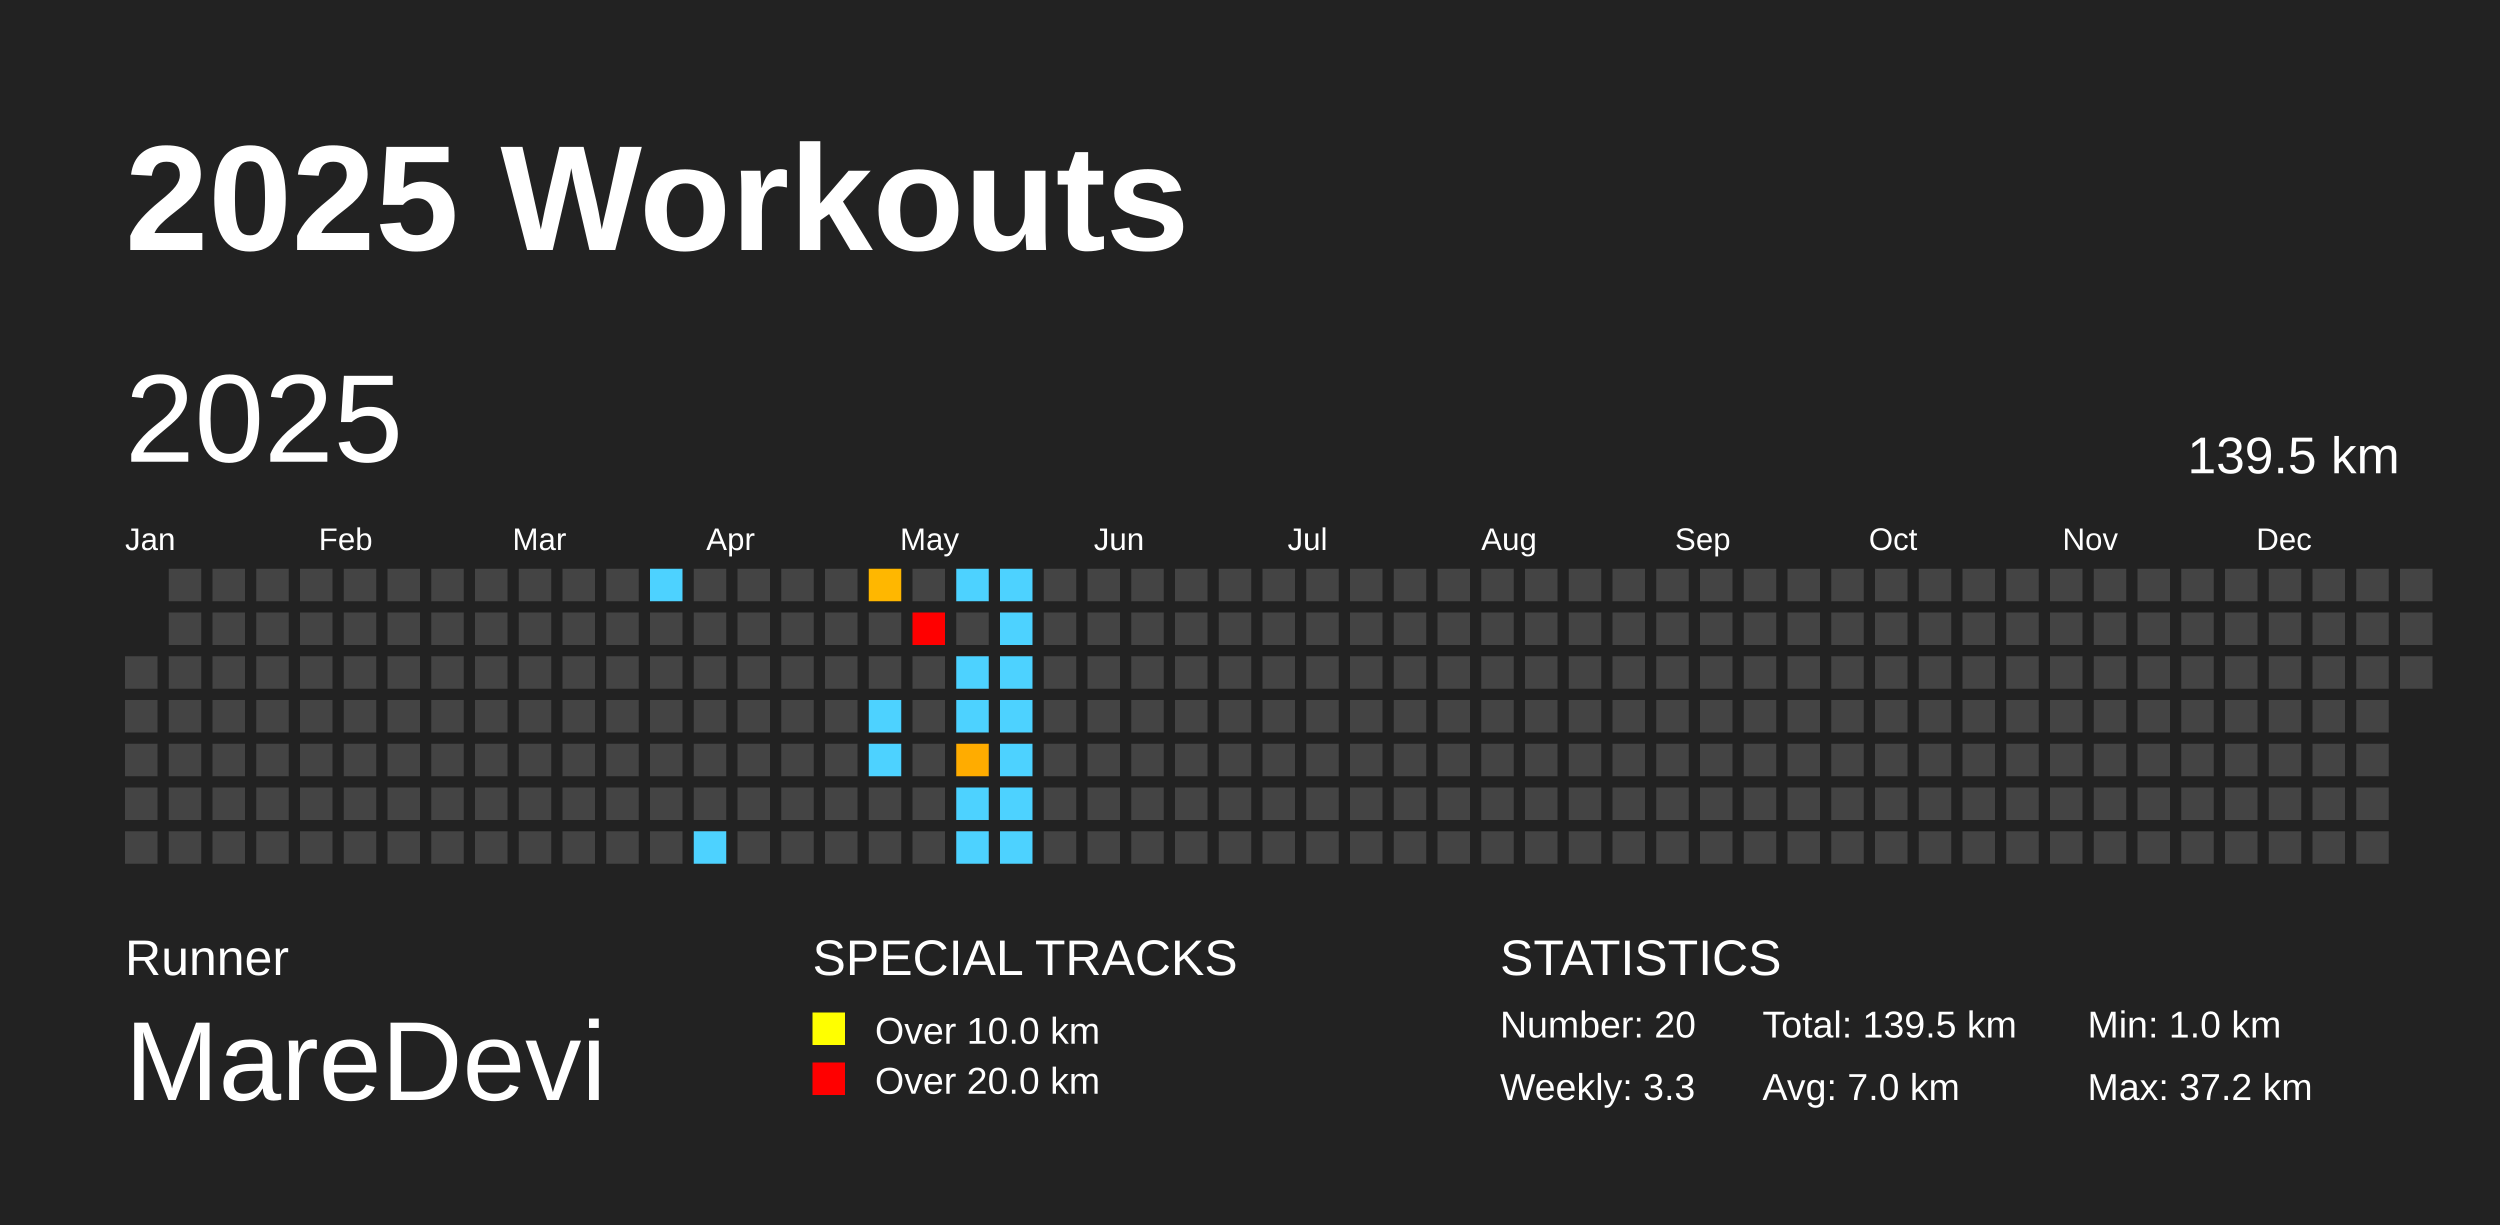
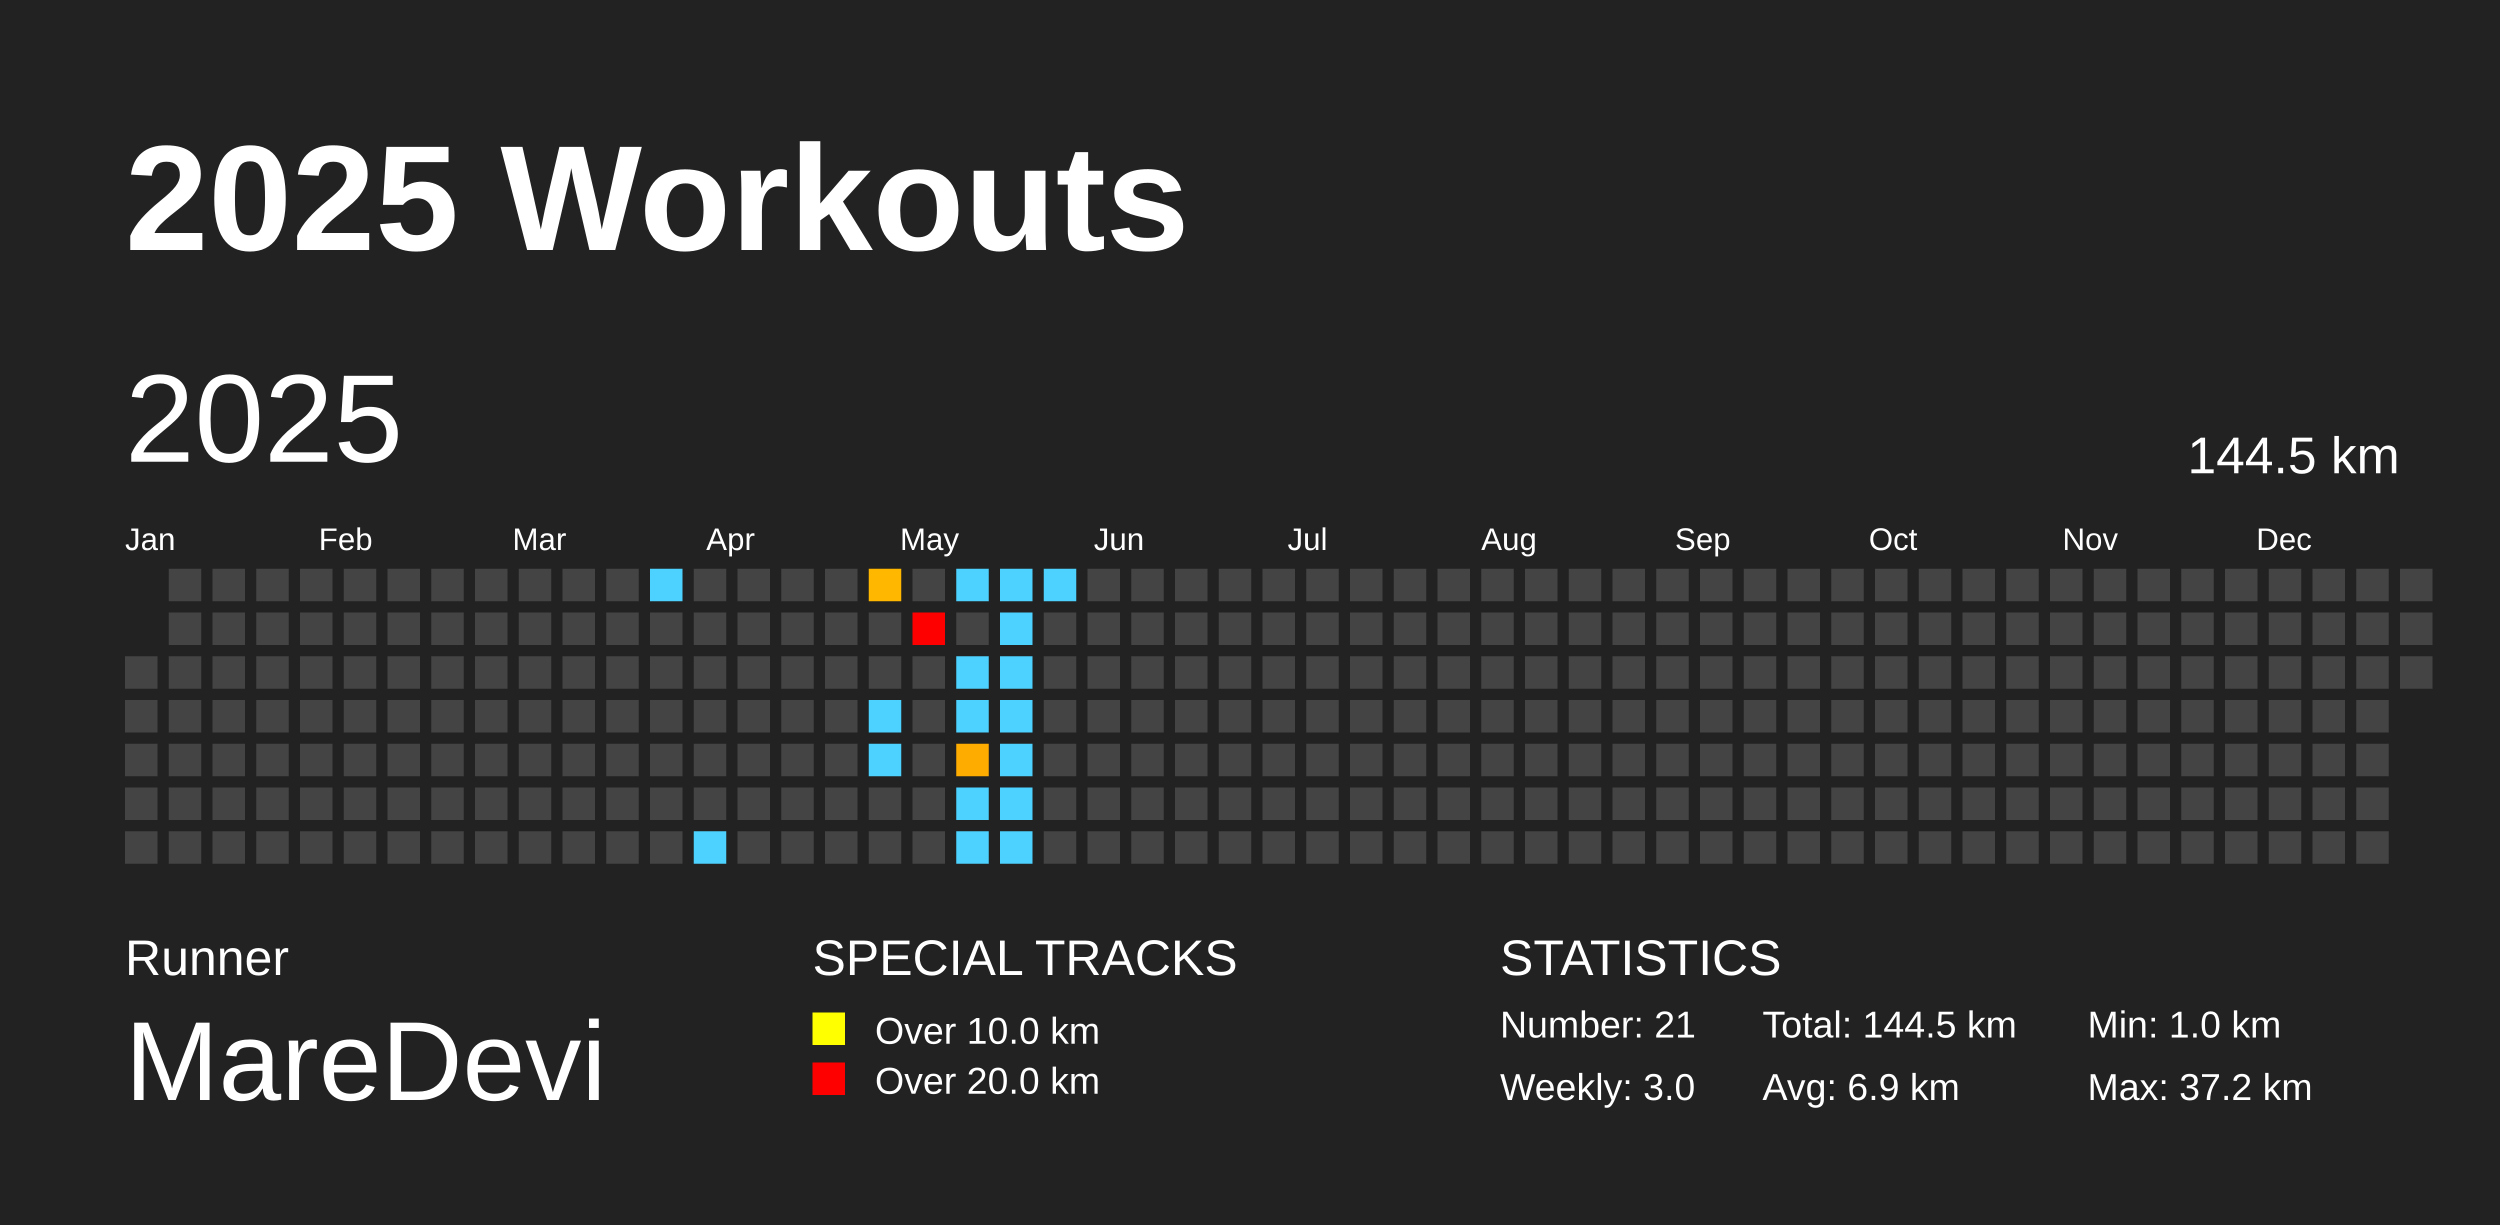
<svg xmlns="http://www.w3.org/2000/svg" baseProfile="full" height="98mm" version="1.1" viewBox="0,0,200,98" width="200mm">
  <defs />
  <rect fill="#222222" height="98" width="200" x="0" y="0" />
  <text fill="#FFFFFF" style="font-size:12px; font-family:Arial; font-weight:bold;" x="10" y="20">2025 Workouts</text>
  <text fill="#FFFFFF" style="font-size:4px; font-family:Arial" x="10" y="78">Runner</text>
  <text fill="#FFFFFF" style="font-size:9px; font-family:Arial" x="10" y="88">MareDevi</text>
  <text fill="#FFFFFF" style="font-size:4px; font-family:Arial" x="65" y="78">SPECIAL TRACKS</text>
  <rect fill="yellow" height="2.6" width="2.6" x="65" y="81" />
  <text fill="#FFFFFF" style="font-size:3px; font-family:Arial" x="70" y="83.5">Over 10.0 km</text>
  <rect fill="red" height="2.6" width="2.6" x="65" y="85" />
  <text fill="#FFFFFF" style="font-size:3px; font-family:Arial" x="70" y="87.5">Over 20.0 km</text>
  <text fill="#FFFFFF" style="font-size:4px; font-family:Arial" x="120" y="78">STATISTICS</text>
-   <text fill="#FFFFFF" style="font-size:3px; font-family:Arial" x="120" y="83">Number: 20</text>
-   <text fill="#FFFFFF" style="font-size:3px; font-family:Arial" x="120" y="88">Weekly: 3.3</text>
-   <text fill="#FFFFFF" style="font-size:3px; font-family:Arial" x="141" y="83">Total: 139.5 km</text>
-   <text fill="#FFFFFF" style="font-size:3px; font-family:Arial" x="141" y="88">Avg: 7.0 km</text>
+   <text fill="#FFFFFF" style="font-size:3px; font-family:Arial" x="120" y="83">Number: 21</text>
+   <text fill="#FFFFFF" style="font-size:3px; font-family:Arial" x="120" y="88">Weekly: 3.0</text>
+   <text fill="#FFFFFF" style="font-size:3px; font-family:Arial" x="141" y="83">Total: 144.5 km</text>
+   <text fill="#FFFFFF" style="font-size:3px; font-family:Arial" x="141" y="88">Avg: 6.9 km</text>
  <text fill="#FFFFFF" style="font-size:3px; font-family:Arial" x="167" y="83">Min: 1.0 km</text>
  <text fill="#FFFFFF" style="font-size:3px; font-family:Arial" x="167" y="88">Max: 37.2 km</text>
  <text dominant-baseline="hanging" fill="#FFFFFF" style="font-size:10.0px; font-family:Arial;" x="10" y="30">2025</text>
-   <text dominant-baseline="hanging" fill="#FFFFFF" style="font-size:4.125px; font-family:Arial;" x="175" y="35">139.5 km</text>
+   <text dominant-baseline="hanging" fill="#FFFFFF" style="font-size:4.125px; font-family:Arial;" x="175" y="35">144.5 km</text>
  <text fill="#FFFFFF" style="font-size:2.5px; font-family:Arial" x="10.0" y="44">Jan</text>
  <text fill="#FFFFFF" style="font-size:2.5px; font-family:Arial" x="25.5" y="44">Feb</text>
  <text fill="#FFFFFF" style="font-size:2.5px; font-family:Arial" x="41.0" y="44">Mar</text>
  <text fill="#FFFFFF" style="font-size:2.5px; font-family:Arial" x="56.5" y="44">Apr</text>
  <text fill="#FFFFFF" style="font-size:2.5px; font-family:Arial" x="72.0" y="44">May</text>
  <text fill="#FFFFFF" style="font-size:2.5px; font-family:Arial" x="87.5" y="44">Jun</text>
  <text fill="#FFFFFF" style="font-size:2.5px; font-family:Arial" x="103.0" y="44">Jul</text>
  <text fill="#FFFFFF" style="font-size:2.5px; font-family:Arial" x="118.5" y="44">Aug</text>
  <text fill="#FFFFFF" style="font-size:2.5px; font-family:Arial" x="134.0" y="44">Sep</text>
  <text fill="#FFFFFF" style="font-size:2.5px; font-family:Arial" x="149.5" y="44">Oct</text>
  <text fill="#FFFFFF" style="font-size:2.5px; font-family:Arial" x="165.0" y="44">Nov</text>
  <text fill="#FFFFFF" style="font-size:2.5px; font-family:Arial" x="180.5" y="44">Dec</text>
  <rect fill="#444444" height="2.6" width="2.6" x="10.0" y="52.5" />
  <rect fill="#444444" height="2.6" width="2.6" x="10.0" y="56.0" />
  <rect fill="#444444" height="2.6" width="2.6" x="10.0" y="59.5" />
  <rect fill="#444444" height="2.6" width="2.6" x="10.0" y="63.0" />
  <rect fill="#444444" height="2.6" width="2.6" x="10.0" y="66.5" />
  <rect fill="#444444" height="2.6" width="2.6" x="13.5" y="45.5" />
  <rect fill="#444444" height="2.6" width="2.6" x="13.5" y="49.0" />
  <rect fill="#444444" height="2.6" width="2.6" x="13.5" y="52.5" />
  <rect fill="#444444" height="2.6" width="2.6" x="13.5" y="56.0" />
  <rect fill="#444444" height="2.6" width="2.6" x="13.5" y="59.5" />
  <rect fill="#444444" height="2.6" width="2.6" x="13.5" y="63.0" />
  <rect fill="#444444" height="2.6" width="2.6" x="13.5" y="66.5" />
  <rect fill="#444444" height="2.6" width="2.6" x="17.0" y="45.5" />
  <rect fill="#444444" height="2.6" width="2.6" x="17.0" y="49.0" />
  <rect fill="#444444" height="2.6" width="2.6" x="17.0" y="52.5" />
  <rect fill="#444444" height="2.6" width="2.6" x="17.0" y="56.0" />
  <rect fill="#444444" height="2.6" width="2.6" x="17.0" y="59.5" />
  <rect fill="#444444" height="2.6" width="2.6" x="17.0" y="63.0" />
  <rect fill="#444444" height="2.6" width="2.6" x="17.0" y="66.5" />
  <rect fill="#444444" height="2.6" width="2.6" x="20.5" y="45.5" />
  <rect fill="#444444" height="2.6" width="2.6" x="20.5" y="49.0" />
  <rect fill="#444444" height="2.6" width="2.6" x="20.5" y="52.5" />
  <rect fill="#444444" height="2.6" width="2.6" x="20.5" y="56.0" />
  <rect fill="#444444" height="2.6" width="2.6" x="20.5" y="59.5" />
  <rect fill="#444444" height="2.6" width="2.6" x="20.5" y="63.0" />
  <rect fill="#444444" height="2.6" width="2.6" x="20.5" y="66.5" />
  <rect fill="#444444" height="2.6" width="2.6" x="24.0" y="45.5" />
  <rect fill="#444444" height="2.6" width="2.6" x="24.0" y="49.0" />
  <rect fill="#444444" height="2.6" width="2.6" x="24.0" y="52.5" />
  <rect fill="#444444" height="2.6" width="2.6" x="24.0" y="56.0" />
  <rect fill="#444444" height="2.6" width="2.6" x="24.0" y="59.5" />
  <rect fill="#444444" height="2.6" width="2.6" x="24.0" y="63.0" />
  <rect fill="#444444" height="2.6" width="2.6" x="24.0" y="66.5" />
  <rect fill="#444444" height="2.6" width="2.6" x="27.5" y="45.5" />
  <rect fill="#444444" height="2.6" width="2.6" x="27.5" y="49.0" />
  <rect fill="#444444" height="2.6" width="2.6" x="27.5" y="52.5" />
  <rect fill="#444444" height="2.6" width="2.6" x="27.5" y="56.0" />
  <rect fill="#444444" height="2.6" width="2.6" x="27.5" y="59.5" />
  <rect fill="#444444" height="2.6" width="2.6" x="27.5" y="63.0" />
  <rect fill="#444444" height="2.6" width="2.6" x="27.5" y="66.5" />
  <rect fill="#444444" height="2.6" width="2.6" x="31.0" y="45.5" />
  <rect fill="#444444" height="2.6" width="2.6" x="31.0" y="49.0" />
  <rect fill="#444444" height="2.6" width="2.6" x="31.0" y="52.5" />
  <rect fill="#444444" height="2.6" width="2.6" x="31.0" y="56.0" />
  <rect fill="#444444" height="2.6" width="2.6" x="31.0" y="59.5" />
  <rect fill="#444444" height="2.6" width="2.6" x="31.0" y="63.0" />
  <rect fill="#444444" height="2.6" width="2.6" x="31.0" y="66.5" />
  <rect fill="#444444" height="2.6" width="2.6" x="34.5" y="45.5" />
  <rect fill="#444444" height="2.6" width="2.6" x="34.5" y="49.0" />
  <rect fill="#444444" height="2.6" width="2.6" x="34.5" y="52.5" />
  <rect fill="#444444" height="2.6" width="2.6" x="34.5" y="56.0" />
  <rect fill="#444444" height="2.6" width="2.6" x="34.5" y="59.5" />
  <rect fill="#444444" height="2.6" width="2.6" x="34.5" y="63.0" />
  <rect fill="#444444" height="2.6" width="2.6" x="34.5" y="66.5" />
  <rect fill="#444444" height="2.6" width="2.6" x="38.0" y="45.5" />
  <rect fill="#444444" height="2.6" width="2.6" x="38.0" y="49.0" />
  <rect fill="#444444" height="2.6" width="2.6" x="38.0" y="52.5" />
  <rect fill="#444444" height="2.6" width="2.6" x="38.0" y="56.0" />
  <rect fill="#444444" height="2.6" width="2.6" x="38.0" y="59.5" />
  <rect fill="#444444" height="2.6" width="2.6" x="38.0" y="63.0" />
  <rect fill="#444444" height="2.6" width="2.6" x="38.0" y="66.5" />
  <rect fill="#444444" height="2.6" width="2.6" x="41.5" y="45.5" />
  <rect fill="#444444" height="2.6" width="2.6" x="41.5" y="49.0" />
  <rect fill="#444444" height="2.6" width="2.6" x="41.5" y="52.5" />
  <rect fill="#444444" height="2.6" width="2.6" x="41.5" y="56.0" />
  <rect fill="#444444" height="2.6" width="2.6" x="41.5" y="59.5" />
  <rect fill="#444444" height="2.6" width="2.6" x="41.5" y="63.0" />
  <rect fill="#444444" height="2.6" width="2.6" x="41.5" y="66.5" />
  <rect fill="#444444" height="2.6" width="2.6" x="45.0" y="45.5" />
  <rect fill="#444444" height="2.6" width="2.6" x="45.0" y="49.0" />
  <rect fill="#444444" height="2.6" width="2.6" x="45.0" y="52.5" />
  <rect fill="#444444" height="2.6" width="2.6" x="45.0" y="56.0" />
  <rect fill="#444444" height="2.6" width="2.6" x="45.0" y="59.5" />
  <rect fill="#444444" height="2.6" width="2.6" x="45.0" y="63.0" />
  <rect fill="#444444" height="2.6" width="2.6" x="45.0" y="66.5" />
  <rect fill="#444444" height="2.6" width="2.6" x="48.5" y="45.5" />
  <rect fill="#444444" height="2.6" width="2.6" x="48.5" y="49.0" />
  <rect fill="#444444" height="2.6" width="2.6" x="48.5" y="52.5" />
  <rect fill="#444444" height="2.6" width="2.6" x="48.5" y="56.0" />
  <rect fill="#444444" height="2.6" width="2.6" x="48.5" y="59.5" />
  <rect fill="#444444" height="2.6" width="2.6" x="48.5" y="63.0" />
  <rect fill="#444444" height="2.6" width="2.6" x="48.5" y="66.5" />
  <rect fill="#4dd2ff" height="2.6" width="2.6" x="52.0" y="45.5" />
  <rect fill="#444444" height="2.6" width="2.6" x="52.0" y="49.0" />
  <rect fill="#444444" height="2.6" width="2.6" x="52.0" y="52.5" />
  <rect fill="#444444" height="2.6" width="2.6" x="52.0" y="56.0" />
  <rect fill="#444444" height="2.6" width="2.6" x="52.0" y="59.5" />
  <rect fill="#444444" height="2.6" width="2.6" x="52.0" y="63.0" />
  <rect fill="#444444" height="2.6" width="2.6" x="52.0" y="66.5" />
  <rect fill="#444444" height="2.6" width="2.6" x="55.5" y="45.5" />
  <rect fill="#444444" height="2.6" width="2.6" x="55.5" y="49.0" />
  <rect fill="#444444" height="2.6" width="2.6" x="55.5" y="52.5" />
  <rect fill="#444444" height="2.6" width="2.6" x="55.5" y="56.0" />
  <rect fill="#444444" height="2.6" width="2.6" x="55.5" y="59.5" />
  <rect fill="#444444" height="2.6" width="2.6" x="55.5" y="63.0" />
  <rect fill="#4dd2ff" height="2.6" width="2.6" x="55.5" y="66.5" />
  <rect fill="#444444" height="2.6" width="2.6" x="59.0" y="45.5" />
  <rect fill="#444444" height="2.6" width="2.6" x="59.0" y="49.0" />
  <rect fill="#444444" height="2.6" width="2.6" x="59.0" y="52.5" />
  <rect fill="#444444" height="2.6" width="2.6" x="59.0" y="56.0" />
  <rect fill="#444444" height="2.6" width="2.6" x="59.0" y="59.5" />
  <rect fill="#444444" height="2.6" width="2.6" x="59.0" y="63.0" />
  <rect fill="#444444" height="2.6" width="2.6" x="59.0" y="66.5" />
  <rect fill="#444444" height="2.6" width="2.6" x="62.5" y="45.5" />
  <rect fill="#444444" height="2.6" width="2.6" x="62.5" y="49.0" />
  <rect fill="#444444" height="2.6" width="2.6" x="62.5" y="52.5" />
  <rect fill="#444444" height="2.6" width="2.6" x="62.5" y="56.0" />
  <rect fill="#444444" height="2.6" width="2.6" x="62.5" y="59.5" />
  <rect fill="#444444" height="2.6" width="2.6" x="62.5" y="63.0" />
  <rect fill="#444444" height="2.6" width="2.6" x="62.5" y="66.5" />
  <rect fill="#444444" height="2.6" width="2.6" x="66.0" y="45.5" />
  <rect fill="#444444" height="2.6" width="2.6" x="66.0" y="49.0" />
  <rect fill="#444444" height="2.6" width="2.6" x="66.0" y="52.5" />
  <rect fill="#444444" height="2.6" width="2.6" x="66.0" y="56.0" />
  <rect fill="#444444" height="2.6" width="2.6" x="66.0" y="59.5" />
  <rect fill="#444444" height="2.6" width="2.6" x="66.0" y="63.0" />
  <rect fill="#444444" height="2.6" width="2.6" x="66.0" y="66.5" />
  <rect fill="#ffb700" height="2.6" width="2.6" x="69.5" y="45.5" />
  <rect fill="#444444" height="2.6" width="2.6" x="69.5" y="49.0" />
  <rect fill="#444444" height="2.6" width="2.6" x="69.5" y="52.5" />
  <rect fill="#4dd2ff" height="2.6" width="2.6" x="69.5" y="56.0" />
  <rect fill="#4dd2ff" height="2.6" width="2.6" x="69.5" y="59.5" />
  <rect fill="#444444" height="2.6" width="2.6" x="69.5" y="63.0" />
  <rect fill="#444444" height="2.6" width="2.6" x="69.5" y="66.5" />
  <rect fill="#444444" height="2.6" width="2.6" x="73.0" y="45.5" />
  <rect fill="red" height="2.6" width="2.6" x="73.0" y="49.0" />
  <rect fill="#444444" height="2.6" width="2.6" x="73.0" y="52.5" />
  <rect fill="#444444" height="2.6" width="2.6" x="73.0" y="56.0" />
  <rect fill="#444444" height="2.6" width="2.6" x="73.0" y="59.5" />
  <rect fill="#444444" height="2.6" width="2.6" x="73.0" y="63.0" />
  <rect fill="#444444" height="2.6" width="2.6" x="73.0" y="66.5" />
  <rect fill="#4dd2ff" height="2.6" width="2.6" x="76.5" y="45.5" />
  <rect fill="#444444" height="2.6" width="2.6" x="76.5" y="49.0" />
  <rect fill="#4dd2ff" height="2.6" width="2.6" x="76.5" y="52.5" />
  <rect fill="#4dd2ff" height="2.6" width="2.6" x="76.5" y="56.0" />
  <rect fill="#ffac00" height="2.6" width="2.6" x="76.5" y="59.5" />
  <rect fill="#4dd2ff" height="2.6" width="2.6" x="76.5" y="63.0" />
  <rect fill="#4dd2ff" height="2.6" width="2.6" x="76.5" y="66.5" />
  <rect fill="#4dd2ff" height="2.6" width="2.6" x="80.0" y="45.5" />
  <rect fill="#4dd2ff" height="2.6" width="2.6" x="80.0" y="49.0" />
  <rect fill="#4dd2ff" height="2.6" width="2.6" x="80.0" y="52.5" />
  <rect fill="#4dd2ff" height="2.6" width="2.6" x="80.0" y="56.0" />
  <rect fill="#4dd2ff" height="2.6" width="2.6" x="80.0" y="59.5" />
  <rect fill="#4dd2ff" height="2.6" width="2.6" x="80.0" y="63.0" />
  <rect fill="#4dd2ff" height="2.6" width="2.6" x="80.0" y="66.5" />
-   <rect fill="#444444" height="2.6" width="2.6" x="83.5" y="45.5" />
+   <rect fill="#4dd2ff" height="2.6" width="2.6" x="83.5" y="45.5" />
  <rect fill="#444444" height="2.6" width="2.6" x="83.5" y="49.0" />
  <rect fill="#444444" height="2.6" width="2.6" x="83.5" y="52.5" />
  <rect fill="#444444" height="2.6" width="2.6" x="83.5" y="56.0" />
  <rect fill="#444444" height="2.6" width="2.6" x="83.5" y="59.5" />
  <rect fill="#444444" height="2.6" width="2.6" x="83.5" y="63.0" />
  <rect fill="#444444" height="2.6" width="2.6" x="83.5" y="66.5" />
  <rect fill="#444444" height="2.6" width="2.6" x="87.0" y="45.5" />
  <rect fill="#444444" height="2.6" width="2.6" x="87.0" y="49.0" />
  <rect fill="#444444" height="2.6" width="2.6" x="87.0" y="52.5" />
  <rect fill="#444444" height="2.6" width="2.6" x="87.0" y="56.0" />
  <rect fill="#444444" height="2.6" width="2.6" x="87.0" y="59.5" />
  <rect fill="#444444" height="2.6" width="2.6" x="87.0" y="63.0" />
  <rect fill="#444444" height="2.6" width="2.6" x="87.0" y="66.5" />
  <rect fill="#444444" height="2.6" width="2.6" x="90.5" y="45.5" />
  <rect fill="#444444" height="2.6" width="2.6" x="90.5" y="49.0" />
  <rect fill="#444444" height="2.6" width="2.6" x="90.5" y="52.5" />
  <rect fill="#444444" height="2.6" width="2.6" x="90.5" y="56.0" />
  <rect fill="#444444" height="2.6" width="2.6" x="90.5" y="59.5" />
  <rect fill="#444444" height="2.6" width="2.6" x="90.5" y="63.0" />
  <rect fill="#444444" height="2.6" width="2.6" x="90.5" y="66.5" />
  <rect fill="#444444" height="2.6" width="2.6" x="94.0" y="45.5" />
  <rect fill="#444444" height="2.6" width="2.6" x="94.0" y="49.0" />
  <rect fill="#444444" height="2.6" width="2.6" x="94.0" y="52.5" />
  <rect fill="#444444" height="2.6" width="2.6" x="94.0" y="56.0" />
  <rect fill="#444444" height="2.6" width="2.6" x="94.0" y="59.5" />
  <rect fill="#444444" height="2.6" width="2.6" x="94.0" y="63.0" />
  <rect fill="#444444" height="2.6" width="2.6" x="94.0" y="66.5" />
  <rect fill="#444444" height="2.6" width="2.6" x="97.5" y="45.5" />
  <rect fill="#444444" height="2.6" width="2.6" x="97.5" y="49.0" />
  <rect fill="#444444" height="2.6" width="2.6" x="97.5" y="52.5" />
  <rect fill="#444444" height="2.6" width="2.6" x="97.5" y="56.0" />
  <rect fill="#444444" height="2.6" width="2.6" x="97.5" y="59.5" />
  <rect fill="#444444" height="2.6" width="2.6" x="97.5" y="63.0" />
  <rect fill="#444444" height="2.6" width="2.6" x="97.5" y="66.5" />
  <rect fill="#444444" height="2.6" width="2.6" x="101.0" y="45.5" />
  <rect fill="#444444" height="2.6" width="2.6" x="101.0" y="49.0" />
  <rect fill="#444444" height="2.6" width="2.6" x="101.0" y="52.5" />
  <rect fill="#444444" height="2.6" width="2.6" x="101.0" y="56.0" />
  <rect fill="#444444" height="2.6" width="2.6" x="101.0" y="59.5" />
  <rect fill="#444444" height="2.6" width="2.6" x="101.0" y="63.0" />
  <rect fill="#444444" height="2.6" width="2.6" x="101.0" y="66.5" />
  <rect fill="#444444" height="2.6" width="2.6" x="104.5" y="45.5" />
  <rect fill="#444444" height="2.6" width="2.6" x="104.5" y="49.0" />
  <rect fill="#444444" height="2.6" width="2.6" x="104.5" y="52.5" />
  <rect fill="#444444" height="2.6" width="2.6" x="104.5" y="56.0" />
  <rect fill="#444444" height="2.6" width="2.6" x="104.5" y="59.5" />
  <rect fill="#444444" height="2.6" width="2.6" x="104.5" y="63.0" />
  <rect fill="#444444" height="2.6" width="2.6" x="104.5" y="66.5" />
  <rect fill="#444444" height="2.6" width="2.6" x="108.0" y="45.5" />
  <rect fill="#444444" height="2.6" width="2.6" x="108.0" y="49.0" />
  <rect fill="#444444" height="2.6" width="2.6" x="108.0" y="52.5" />
  <rect fill="#444444" height="2.6" width="2.6" x="108.0" y="56.0" />
  <rect fill="#444444" height="2.6" width="2.6" x="108.0" y="59.5" />
  <rect fill="#444444" height="2.6" width="2.6" x="108.0" y="63.0" />
  <rect fill="#444444" height="2.6" width="2.6" x="108.0" y="66.5" />
  <rect fill="#444444" height="2.6" width="2.6" x="111.5" y="45.5" />
  <rect fill="#444444" height="2.6" width="2.6" x="111.5" y="49.0" />
  <rect fill="#444444" height="2.6" width="2.6" x="111.5" y="52.5" />
  <rect fill="#444444" height="2.6" width="2.6" x="111.5" y="56.0" />
  <rect fill="#444444" height="2.6" width="2.6" x="111.5" y="59.5" />
  <rect fill="#444444" height="2.6" width="2.6" x="111.5" y="63.0" />
  <rect fill="#444444" height="2.6" width="2.6" x="111.5" y="66.5" />
  <rect fill="#444444" height="2.6" width="2.6" x="115.0" y="45.5" />
  <rect fill="#444444" height="2.6" width="2.6" x="115.0" y="49.0" />
  <rect fill="#444444" height="2.6" width="2.6" x="115.0" y="52.5" />
  <rect fill="#444444" height="2.6" width="2.6" x="115.0" y="56.0" />
  <rect fill="#444444" height="2.6" width="2.6" x="115.0" y="59.5" />
  <rect fill="#444444" height="2.6" width="2.6" x="115.0" y="63.0" />
  <rect fill="#444444" height="2.6" width="2.6" x="115.0" y="66.5" />
  <rect fill="#444444" height="2.6" width="2.6" x="118.5" y="45.5" />
  <rect fill="#444444" height="2.6" width="2.6" x="118.5" y="49.0" />
  <rect fill="#444444" height="2.6" width="2.6" x="118.5" y="52.5" />
  <rect fill="#444444" height="2.6" width="2.6" x="118.5" y="56.0" />
  <rect fill="#444444" height="2.6" width="2.6" x="118.5" y="59.5" />
  <rect fill="#444444" height="2.6" width="2.6" x="118.5" y="63.0" />
  <rect fill="#444444" height="2.6" width="2.6" x="118.5" y="66.5" />
  <rect fill="#444444" height="2.6" width="2.6" x="122.0" y="45.5" />
  <rect fill="#444444" height="2.6" width="2.6" x="122.0" y="49.0" />
  <rect fill="#444444" height="2.6" width="2.6" x="122.0" y="52.5" />
  <rect fill="#444444" height="2.6" width="2.6" x="122.0" y="56.0" />
  <rect fill="#444444" height="2.6" width="2.6" x="122.0" y="59.5" />
  <rect fill="#444444" height="2.6" width="2.6" x="122.0" y="63.0" />
  <rect fill="#444444" height="2.6" width="2.6" x="122.0" y="66.5" />
  <rect fill="#444444" height="2.6" width="2.6" x="125.5" y="45.5" />
  <rect fill="#444444" height="2.6" width="2.6" x="125.5" y="49.0" />
  <rect fill="#444444" height="2.6" width="2.6" x="125.5" y="52.5" />
  <rect fill="#444444" height="2.6" width="2.6" x="125.5" y="56.0" />
  <rect fill="#444444" height="2.6" width="2.6" x="125.5" y="59.5" />
  <rect fill="#444444" height="2.6" width="2.6" x="125.5" y="63.0" />
  <rect fill="#444444" height="2.6" width="2.6" x="125.5" y="66.5" />
  <rect fill="#444444" height="2.6" width="2.6" x="129.0" y="45.5" />
  <rect fill="#444444" height="2.6" width="2.6" x="129.0" y="49.0" />
  <rect fill="#444444" height="2.6" width="2.6" x="129.0" y="52.5" />
  <rect fill="#444444" height="2.6" width="2.6" x="129.0" y="56.0" />
  <rect fill="#444444" height="2.6" width="2.6" x="129.0" y="59.5" />
  <rect fill="#444444" height="2.6" width="2.6" x="129.0" y="63.0" />
  <rect fill="#444444" height="2.6" width="2.6" x="129.0" y="66.5" />
  <rect fill="#444444" height="2.6" width="2.6" x="132.5" y="45.5" />
  <rect fill="#444444" height="2.6" width="2.6" x="132.5" y="49.0" />
  <rect fill="#444444" height="2.6" width="2.6" x="132.5" y="52.5" />
  <rect fill="#444444" height="2.6" width="2.6" x="132.5" y="56.0" />
  <rect fill="#444444" height="2.6" width="2.6" x="132.5" y="59.5" />
  <rect fill="#444444" height="2.6" width="2.6" x="132.5" y="63.0" />
  <rect fill="#444444" height="2.6" width="2.6" x="132.5" y="66.5" />
  <rect fill="#444444" height="2.6" width="2.6" x="136.0" y="45.5" />
  <rect fill="#444444" height="2.6" width="2.6" x="136.0" y="49.0" />
  <rect fill="#444444" height="2.6" width="2.6" x="136.0" y="52.5" />
  <rect fill="#444444" height="2.6" width="2.6" x="136.0" y="56.0" />
  <rect fill="#444444" height="2.6" width="2.6" x="136.0" y="59.5" />
  <rect fill="#444444" height="2.6" width="2.6" x="136.0" y="63.0" />
  <rect fill="#444444" height="2.6" width="2.6" x="136.0" y="66.5" />
  <rect fill="#444444" height="2.6" width="2.6" x="139.5" y="45.5" />
  <rect fill="#444444" height="2.6" width="2.6" x="139.5" y="49.0" />
  <rect fill="#444444" height="2.6" width="2.6" x="139.5" y="52.5" />
  <rect fill="#444444" height="2.6" width="2.6" x="139.5" y="56.0" />
  <rect fill="#444444" height="2.6" width="2.6" x="139.5" y="59.5" />
  <rect fill="#444444" height="2.6" width="2.6" x="139.5" y="63.0" />
  <rect fill="#444444" height="2.6" width="2.6" x="139.5" y="66.5" />
  <rect fill="#444444" height="2.6" width="2.6" x="143.0" y="45.5" />
  <rect fill="#444444" height="2.6" width="2.6" x="143.0" y="49.0" />
  <rect fill="#444444" height="2.6" width="2.6" x="143.0" y="52.5" />
  <rect fill="#444444" height="2.6" width="2.6" x="143.0" y="56.0" />
  <rect fill="#444444" height="2.6" width="2.6" x="143.0" y="59.5" />
  <rect fill="#444444" height="2.6" width="2.6" x="143.0" y="63.0" />
  <rect fill="#444444" height="2.6" width="2.6" x="143.0" y="66.5" />
  <rect fill="#444444" height="2.6" width="2.6" x="146.5" y="45.5" />
  <rect fill="#444444" height="2.6" width="2.6" x="146.5" y="49.0" />
  <rect fill="#444444" height="2.6" width="2.6" x="146.5" y="52.5" />
  <rect fill="#444444" height="2.6" width="2.6" x="146.5" y="56.0" />
  <rect fill="#444444" height="2.6" width="2.6" x="146.5" y="59.5" />
  <rect fill="#444444" height="2.6" width="2.6" x="146.5" y="63.0" />
  <rect fill="#444444" height="2.6" width="2.6" x="146.5" y="66.5" />
  <rect fill="#444444" height="2.6" width="2.6" x="150.0" y="45.5" />
  <rect fill="#444444" height="2.6" width="2.6" x="150.0" y="49.0" />
  <rect fill="#444444" height="2.6" width="2.6" x="150.0" y="52.5" />
  <rect fill="#444444" height="2.6" width="2.6" x="150.0" y="56.0" />
  <rect fill="#444444" height="2.6" width="2.6" x="150.0" y="59.5" />
  <rect fill="#444444" height="2.6" width="2.6" x="150.0" y="63.0" />
  <rect fill="#444444" height="2.6" width="2.6" x="150.0" y="66.5" />
  <rect fill="#444444" height="2.6" width="2.6" x="153.5" y="45.5" />
  <rect fill="#444444" height="2.6" width="2.6" x="153.5" y="49.0" />
  <rect fill="#444444" height="2.6" width="2.6" x="153.5" y="52.5" />
  <rect fill="#444444" height="2.6" width="2.6" x="153.5" y="56.0" />
  <rect fill="#444444" height="2.6" width="2.6" x="153.5" y="59.5" />
  <rect fill="#444444" height="2.6" width="2.6" x="153.5" y="63.0" />
  <rect fill="#444444" height="2.6" width="2.6" x="153.5" y="66.5" />
  <rect fill="#444444" height="2.6" width="2.6" x="157.0" y="45.5" />
  <rect fill="#444444" height="2.6" width="2.6" x="157.0" y="49.0" />
  <rect fill="#444444" height="2.6" width="2.6" x="157.0" y="52.5" />
  <rect fill="#444444" height="2.6" width="2.6" x="157.0" y="56.0" />
  <rect fill="#444444" height="2.6" width="2.6" x="157.0" y="59.5" />
  <rect fill="#444444" height="2.6" width="2.6" x="157.0" y="63.0" />
  <rect fill="#444444" height="2.6" width="2.6" x="157.0" y="66.5" />
  <rect fill="#444444" height="2.6" width="2.6" x="160.5" y="45.5" />
  <rect fill="#444444" height="2.6" width="2.6" x="160.5" y="49.0" />
  <rect fill="#444444" height="2.6" width="2.6" x="160.5" y="52.5" />
  <rect fill="#444444" height="2.6" width="2.6" x="160.5" y="56.0" />
  <rect fill="#444444" height="2.6" width="2.6" x="160.5" y="59.5" />
  <rect fill="#444444" height="2.6" width="2.6" x="160.5" y="63.0" />
  <rect fill="#444444" height="2.6" width="2.6" x="160.5" y="66.5" />
  <rect fill="#444444" height="2.6" width="2.6" x="164.0" y="45.5" />
  <rect fill="#444444" height="2.6" width="2.6" x="164.0" y="49.0" />
  <rect fill="#444444" height="2.6" width="2.6" x="164.0" y="52.5" />
  <rect fill="#444444" height="2.6" width="2.6" x="164.0" y="56.0" />
  <rect fill="#444444" height="2.6" width="2.6" x="164.0" y="59.5" />
  <rect fill="#444444" height="2.6" width="2.6" x="164.0" y="63.0" />
  <rect fill="#444444" height="2.6" width="2.6" x="164.0" y="66.5" />
  <rect fill="#444444" height="2.6" width="2.6" x="167.5" y="45.5" />
  <rect fill="#444444" height="2.6" width="2.6" x="167.5" y="49.0" />
  <rect fill="#444444" height="2.6" width="2.6" x="167.5" y="52.5" />
  <rect fill="#444444" height="2.6" width="2.6" x="167.5" y="56.0" />
  <rect fill="#444444" height="2.6" width="2.6" x="167.5" y="59.5" />
  <rect fill="#444444" height="2.6" width="2.6" x="167.5" y="63.0" />
  <rect fill="#444444" height="2.6" width="2.6" x="167.5" y="66.5" />
  <rect fill="#444444" height="2.6" width="2.6" x="171.0" y="45.5" />
  <rect fill="#444444" height="2.6" width="2.6" x="171.0" y="49.0" />
  <rect fill="#444444" height="2.6" width="2.6" x="171.0" y="52.5" />
  <rect fill="#444444" height="2.6" width="2.6" x="171.0" y="56.0" />
  <rect fill="#444444" height="2.6" width="2.6" x="171.0" y="59.5" />
  <rect fill="#444444" height="2.6" width="2.6" x="171.0" y="63.0" />
  <rect fill="#444444" height="2.6" width="2.6" x="171.0" y="66.5" />
  <rect fill="#444444" height="2.6" width="2.6" x="174.5" y="45.5" />
  <rect fill="#444444" height="2.6" width="2.6" x="174.5" y="49.0" />
  <rect fill="#444444" height="2.6" width="2.6" x="174.5" y="52.5" />
  <rect fill="#444444" height="2.6" width="2.6" x="174.5" y="56.0" />
  <rect fill="#444444" height="2.6" width="2.6" x="174.5" y="59.5" />
  <rect fill="#444444" height="2.6" width="2.6" x="174.5" y="63.0" />
  <rect fill="#444444" height="2.6" width="2.6" x="174.5" y="66.5" />
  <rect fill="#444444" height="2.6" width="2.6" x="178.0" y="45.5" />
  <rect fill="#444444" height="2.6" width="2.6" x="178.0" y="49.0" />
  <rect fill="#444444" height="2.6" width="2.6" x="178.0" y="52.5" />
  <rect fill="#444444" height="2.6" width="2.6" x="178.0" y="56.0" />
  <rect fill="#444444" height="2.6" width="2.6" x="178.0" y="59.5" />
  <rect fill="#444444" height="2.6" width="2.6" x="178.0" y="63.0" />
  <rect fill="#444444" height="2.6" width="2.6" x="178.0" y="66.5" />
  <rect fill="#444444" height="2.6" width="2.6" x="181.5" y="45.5" />
  <rect fill="#444444" height="2.6" width="2.6" x="181.5" y="49.0" />
  <rect fill="#444444" height="2.6" width="2.6" x="181.5" y="52.5" />
  <rect fill="#444444" height="2.6" width="2.6" x="181.5" y="56.0" />
  <rect fill="#444444" height="2.6" width="2.6" x="181.5" y="59.5" />
  <rect fill="#444444" height="2.6" width="2.6" x="181.5" y="63.0" />
  <rect fill="#444444" height="2.6" width="2.6" x="181.5" y="66.5" />
  <rect fill="#444444" height="2.6" width="2.6" x="185.0" y="45.5" />
  <rect fill="#444444" height="2.6" width="2.6" x="185.0" y="49.0" />
  <rect fill="#444444" height="2.6" width="2.6" x="185.0" y="52.5" />
  <rect fill="#444444" height="2.6" width="2.6" x="185.0" y="56.0" />
  <rect fill="#444444" height="2.6" width="2.6" x="185.0" y="59.5" />
  <rect fill="#444444" height="2.6" width="2.6" x="185.0" y="63.0" />
  <rect fill="#444444" height="2.6" width="2.6" x="185.0" y="66.5" />
  <rect fill="#444444" height="2.6" width="2.6" x="188.5" y="45.5" />
  <rect fill="#444444" height="2.6" width="2.6" x="188.5" y="49.0" />
  <rect fill="#444444" height="2.6" width="2.6" x="188.5" y="52.5" />
  <rect fill="#444444" height="2.6" width="2.6" x="188.5" y="56.0" />
  <rect fill="#444444" height="2.6" width="2.6" x="188.5" y="59.5" />
  <rect fill="#444444" height="2.6" width="2.6" x="188.5" y="63.0" />
  <rect fill="#444444" height="2.6" width="2.6" x="188.5" y="66.5" />
  <rect fill="#444444" height="2.6" width="2.6" x="192.0" y="45.5" />
  <rect fill="#444444" height="2.6" width="2.6" x="192.0" y="49.0" />
  <rect fill="#444444" height="2.6" width="2.6" x="192.0" y="52.5" />
</svg>
